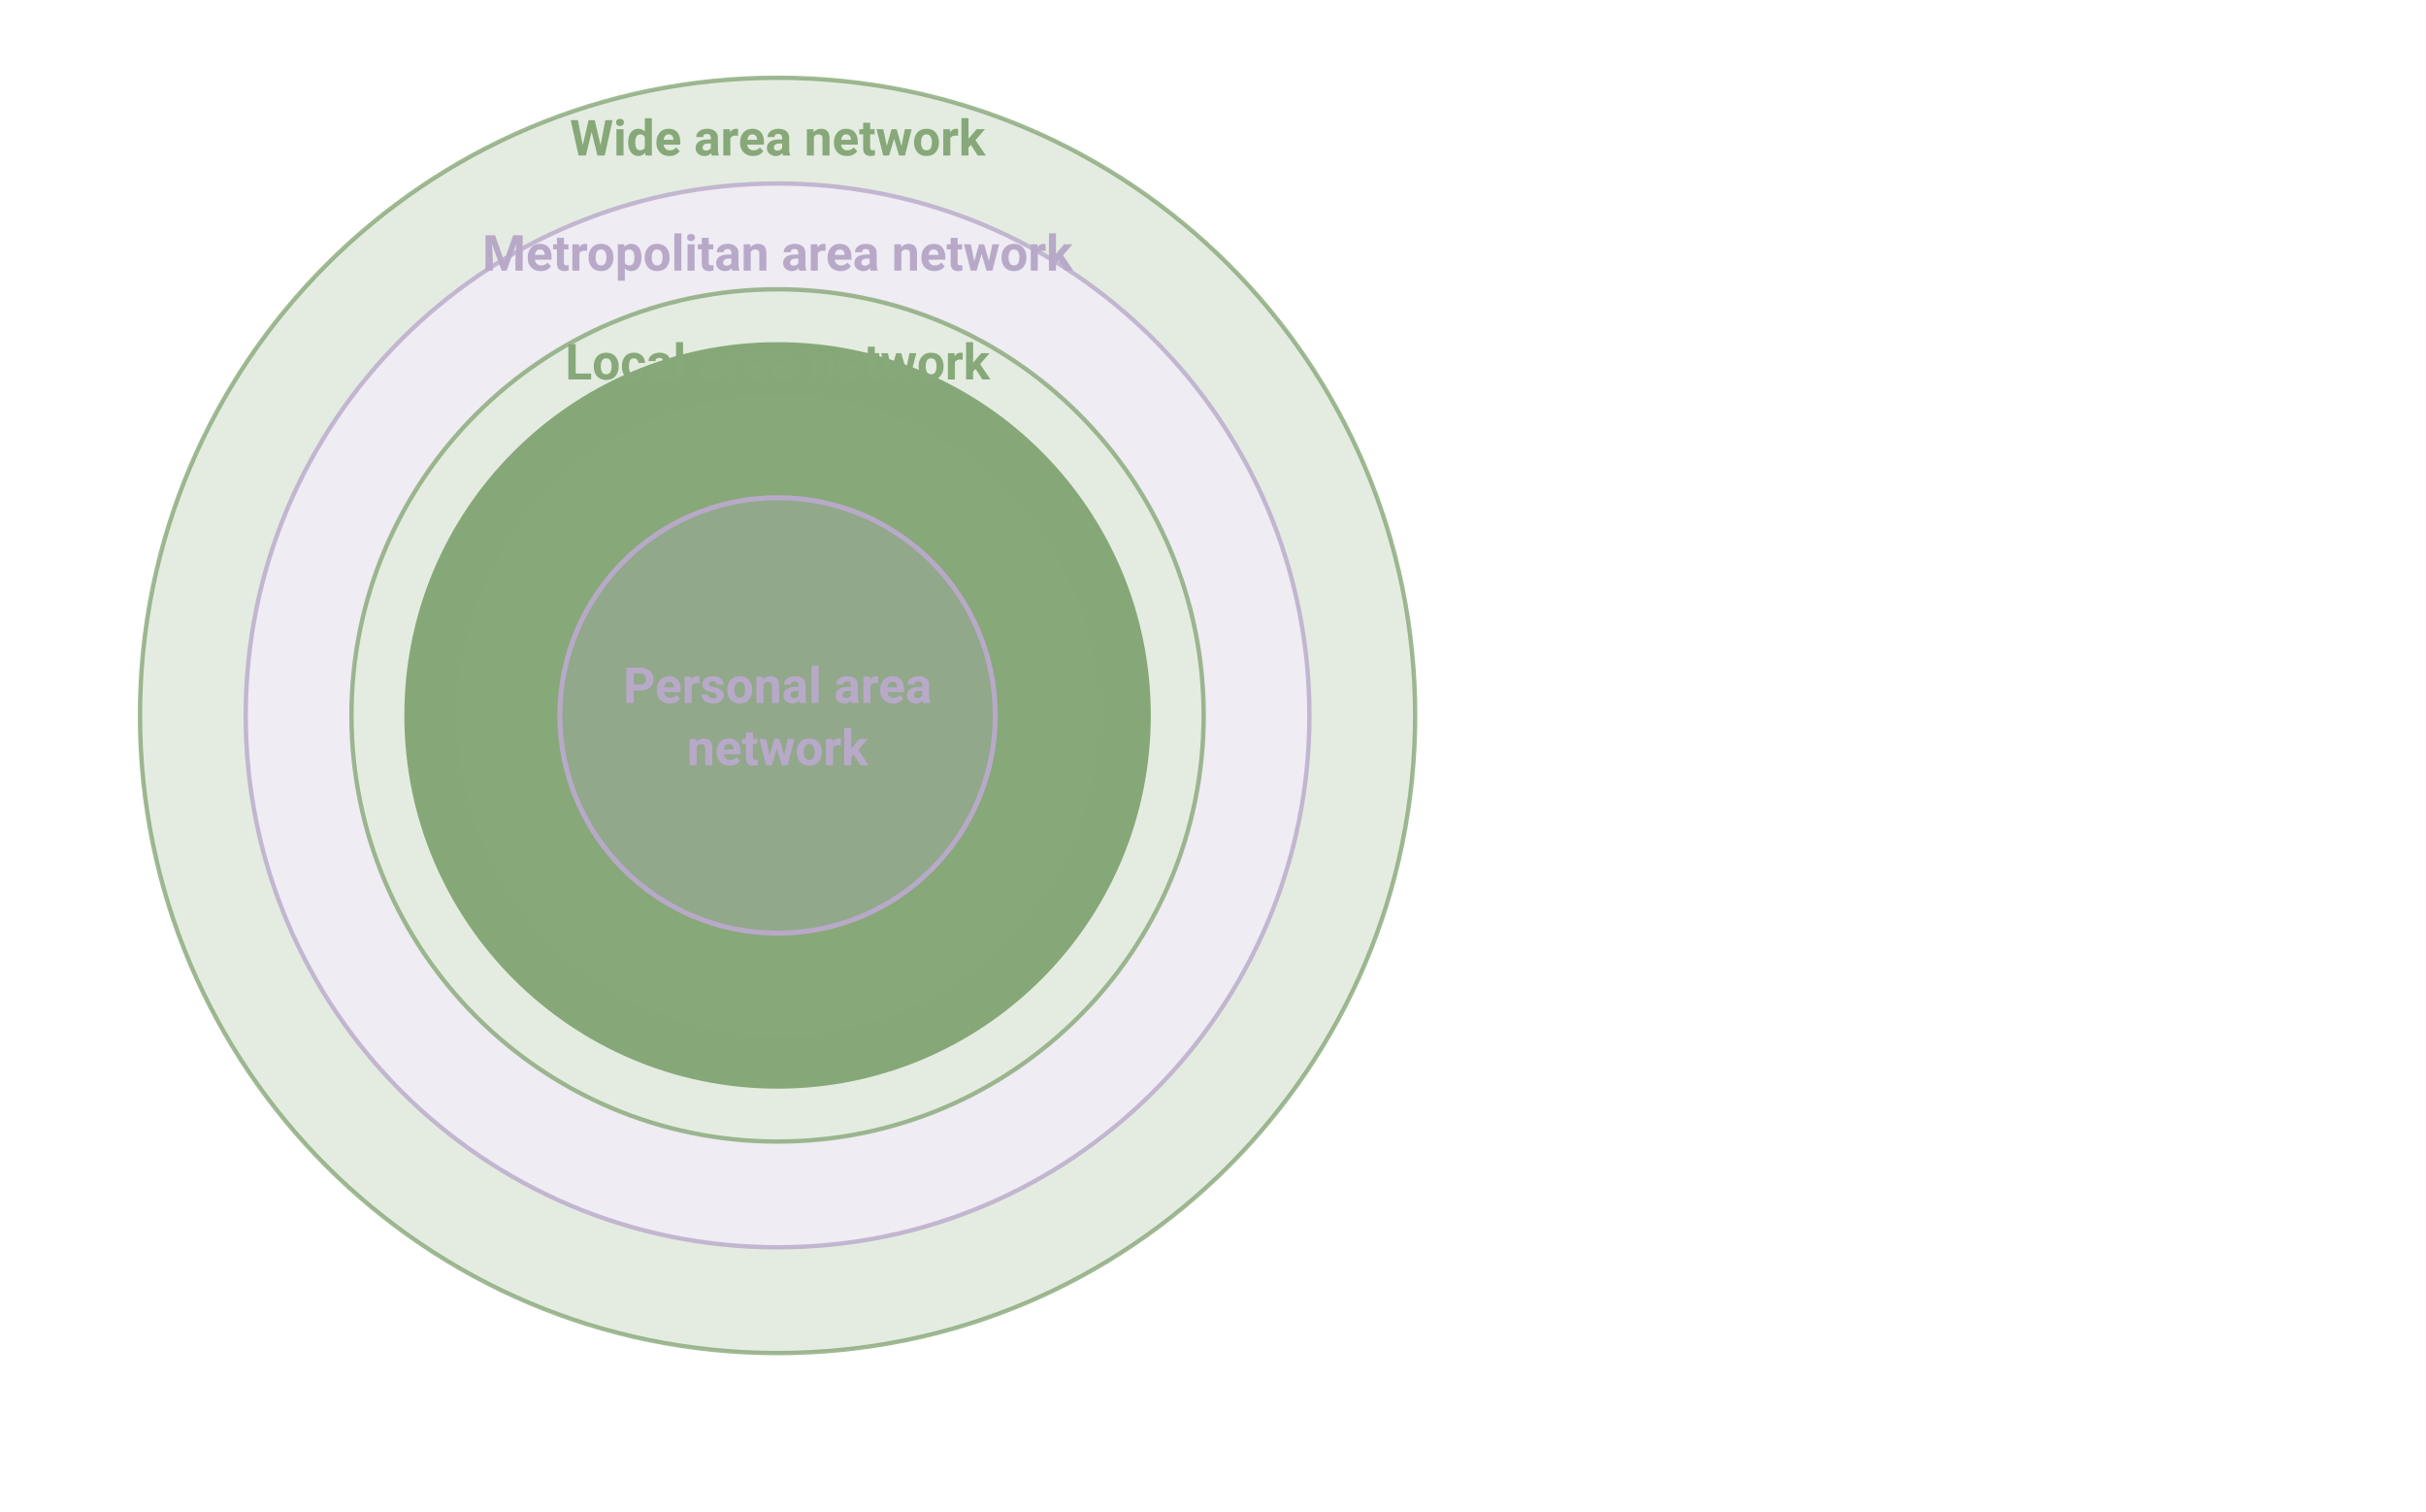
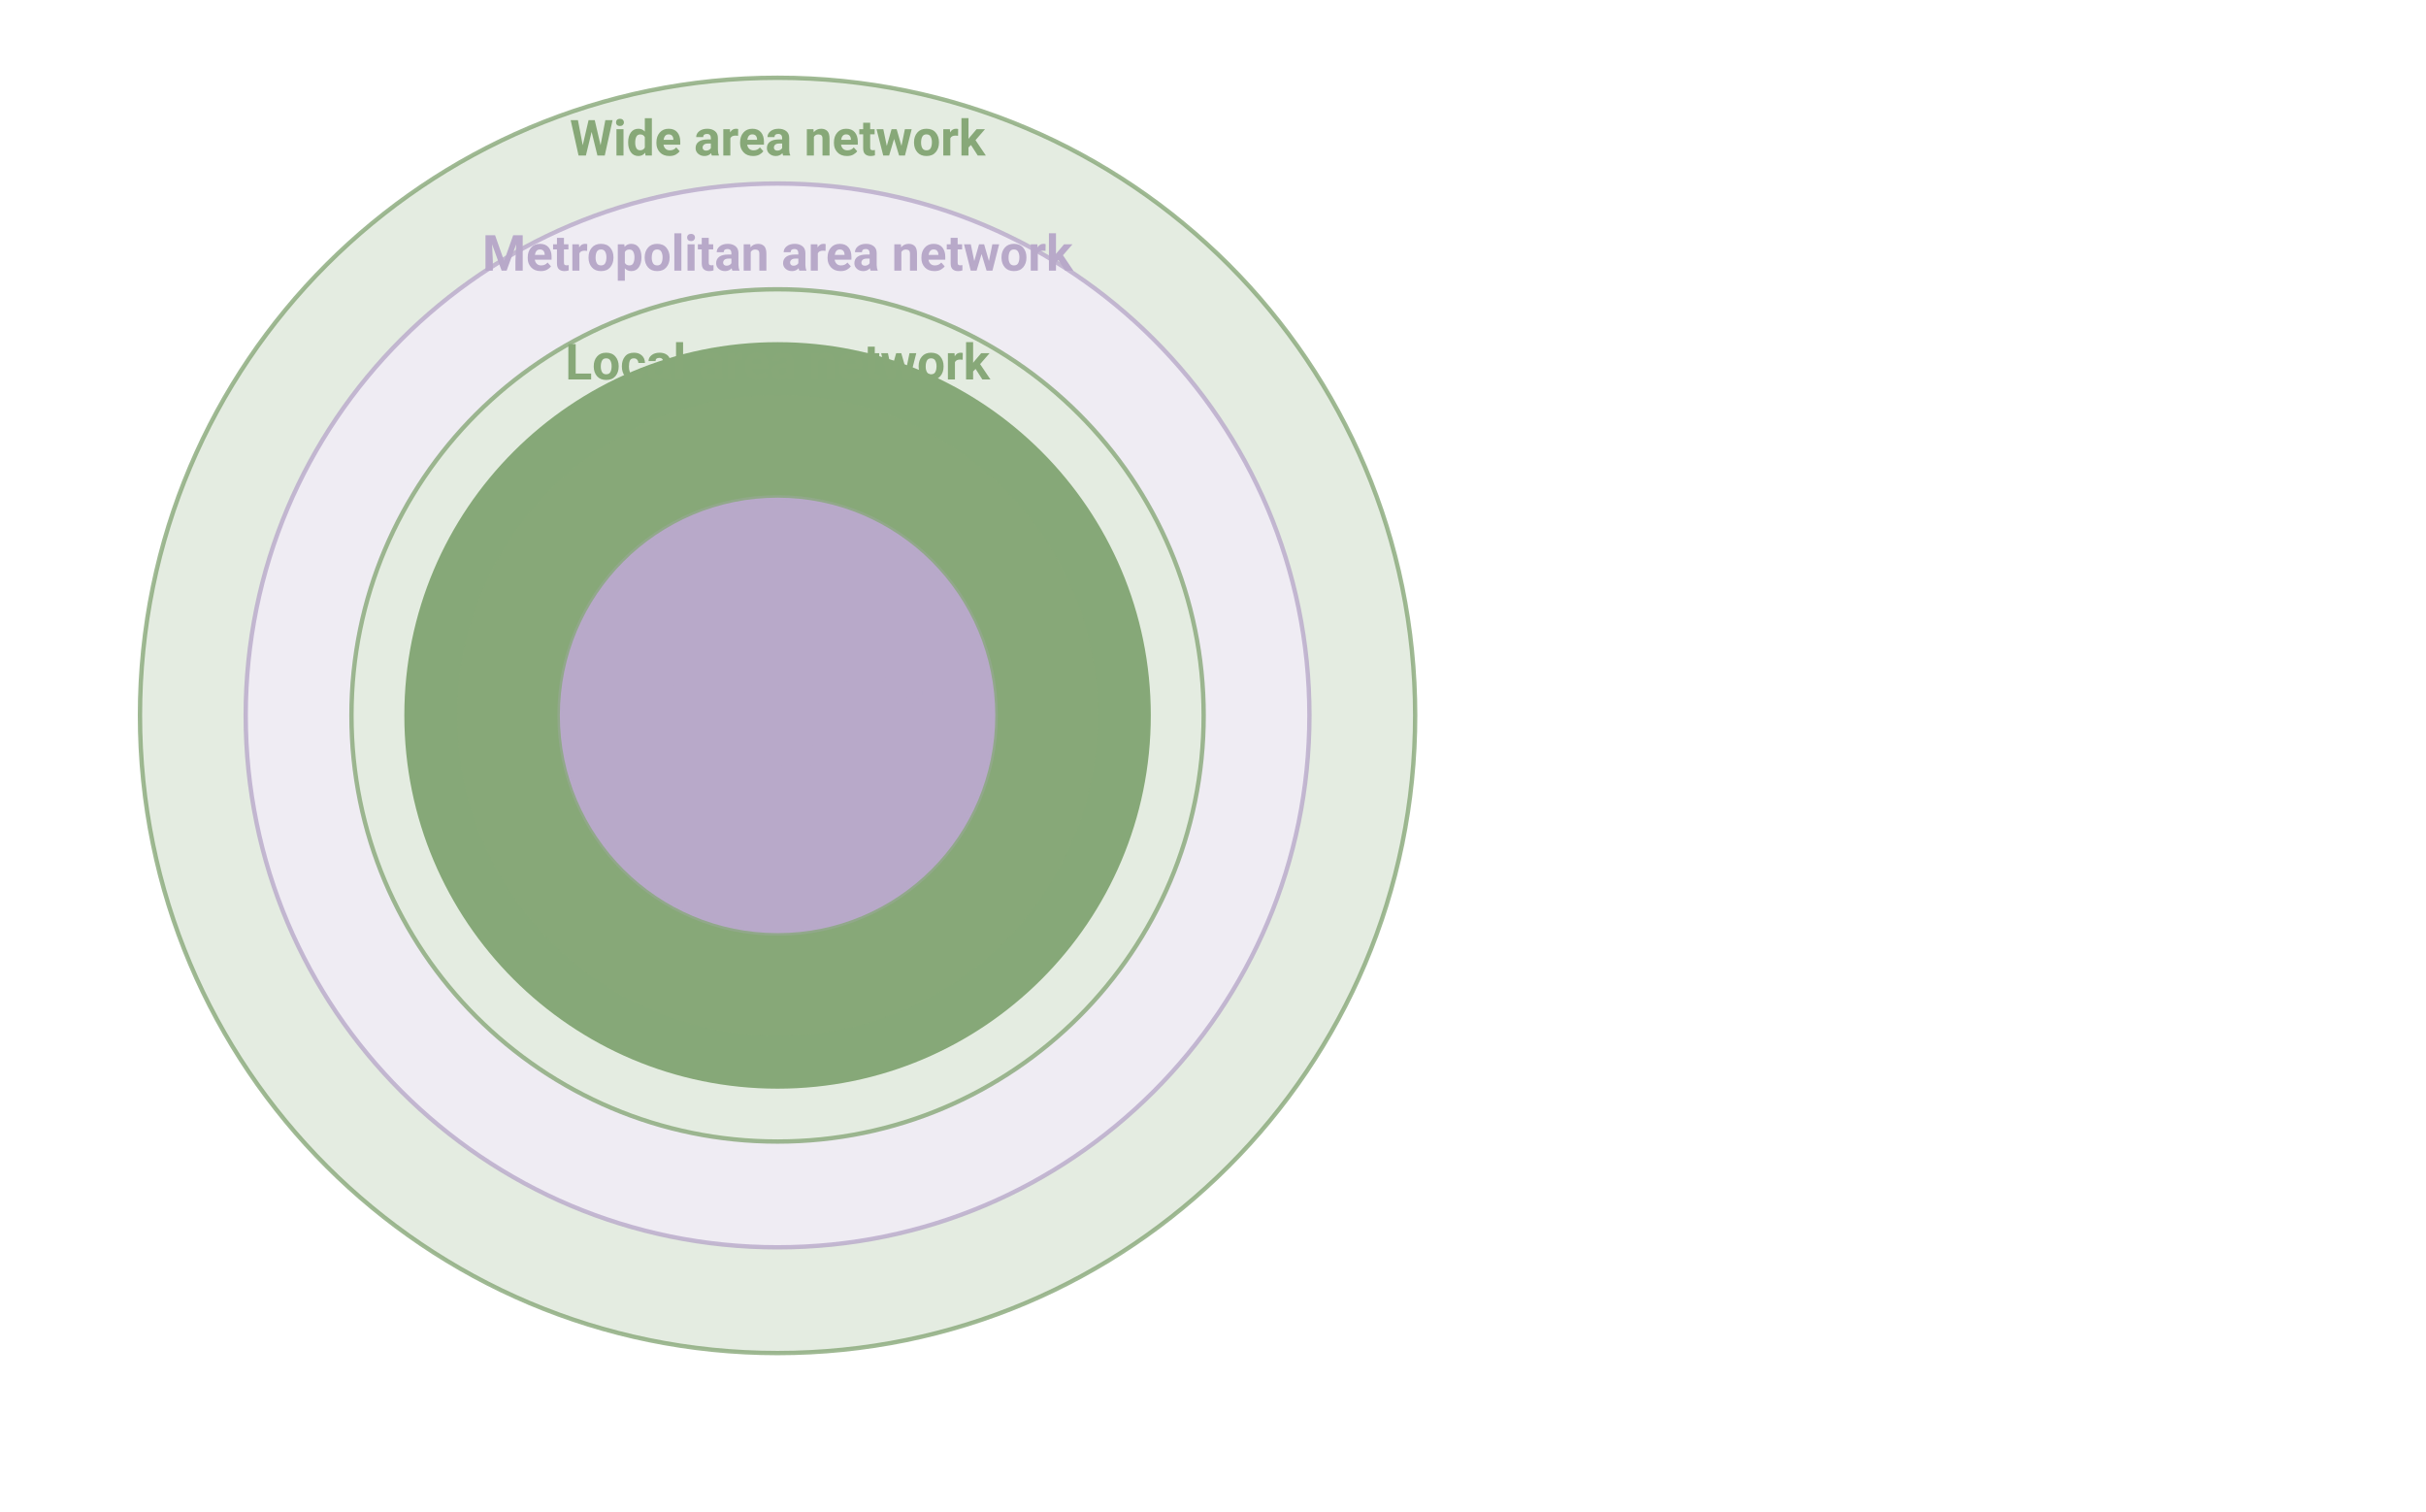
<svg xmlns="http://www.w3.org/2000/svg" width="780" height="486" viewBox="0 0 780 486" role="img" aria-labelledby="t d">
  <defs>
    <marker id="as" markerWidth="9" markerHeight="9" refX="8" refY="4.5" orient="auto">
      <path d="M0,0 L9,4.5 L0,9 Z" fill="#87A878" />
    </marker>
    <marker id="al" markerWidth="9" markerHeight="9" refX="8" refY="4.5" orient="auto">
      <path d="M0,0 L9,4.5 L0,9 Z" fill="#B8A9C9" />
    </marker>
  </defs>
  <style>
 text{font-family:'Segoe UI',system-ui,-apple-system,Roboto,Arial,sans-serif}
 .dev{fill:#87A878;fill-opacity:.18;stroke:#87A878;stroke-width:2}
 .host{fill:#B8A9C9;fill-opacity:.18;stroke:#B8A9C9;stroke-width:2}
 .dim{fill:#B8A9C9;fill-opacity:.07;stroke:#B8A9C9;stroke-width:2;stroke-dasharray:7 5}
 .ext{fill:#B8A9C9;fill-opacity:.07;stroke:#B8A9C9;stroke-width:2;stroke-dasharray:7 5}
 .chip{fill:#87A878;fill-opacity:.12;stroke:none}
 .chipl{fill:#B8A9C9;fill-opacity:.12;stroke:none}
 .nd{font-size:16px;font-weight:600;fill:#87A878}
 .nh{font-size:16px;font-weight:600;fill:#B8A9C9}
 .el{font-size:12px;fill:#87A878}
 .elh{font-size:12px;fill:#B8A9C9}
 .note{font-size:12.5px;fill:#B8A9C9}
 .nt{font-size:13px;font-weight:600;fill:#B8A9C9}
</style>
  <circle cx="250" cy="230" r="188" fill="none" stroke="#87A878" stroke-width="34" stroke-opacity=".22" />
  <circle cx="250" cy="230" r="154" fill="none" stroke="#B8A9C9" stroke-width="34" stroke-opacity=".22" />
  <circle cx="250" cy="230" r="120" fill="#87A878" stroke="#87A878" stroke-width="34" stroke-opacity=".22" />
-   <circle cx="250" cy="230" r="70" fill="#B8A9C9" fill-opacity=".22" stroke="#B8A9C9" stroke-width="1.6" />
+   <circle cx="250" cy="230" r="70" fill="#B8A9C9" stroke="#B8A9C9" stroke-width="1.6" stroke-opacity=".22" />
  <g fill="none" stroke-width="1.4" stroke-opacity=".8">
    <circle cx="250" cy="230" r="205" stroke="#87A878" />
    <circle cx="250" cy="230" r="171" stroke="#B8A9C9" />
    <circle cx="250" cy="230" r="137" stroke="#87A878" />
  </g>
  <g text-anchor="middle" font-size="13.5" font-weight="600">
    <text class="nd" x="250" y="50" font-size="13">Wide area network</text>
    <text class="nh" x="250" y="87" font-size="13">Metropolitan area network</text>
    <text class="nd" x="250" y="122" font-size="13">Local area network</text>
    <text class="nh" x="250" y="226" font-size="15">Personal area</text>
    <text class="nh" x="250" y="246" font-size="15">network</text>
  </g>
</svg>
